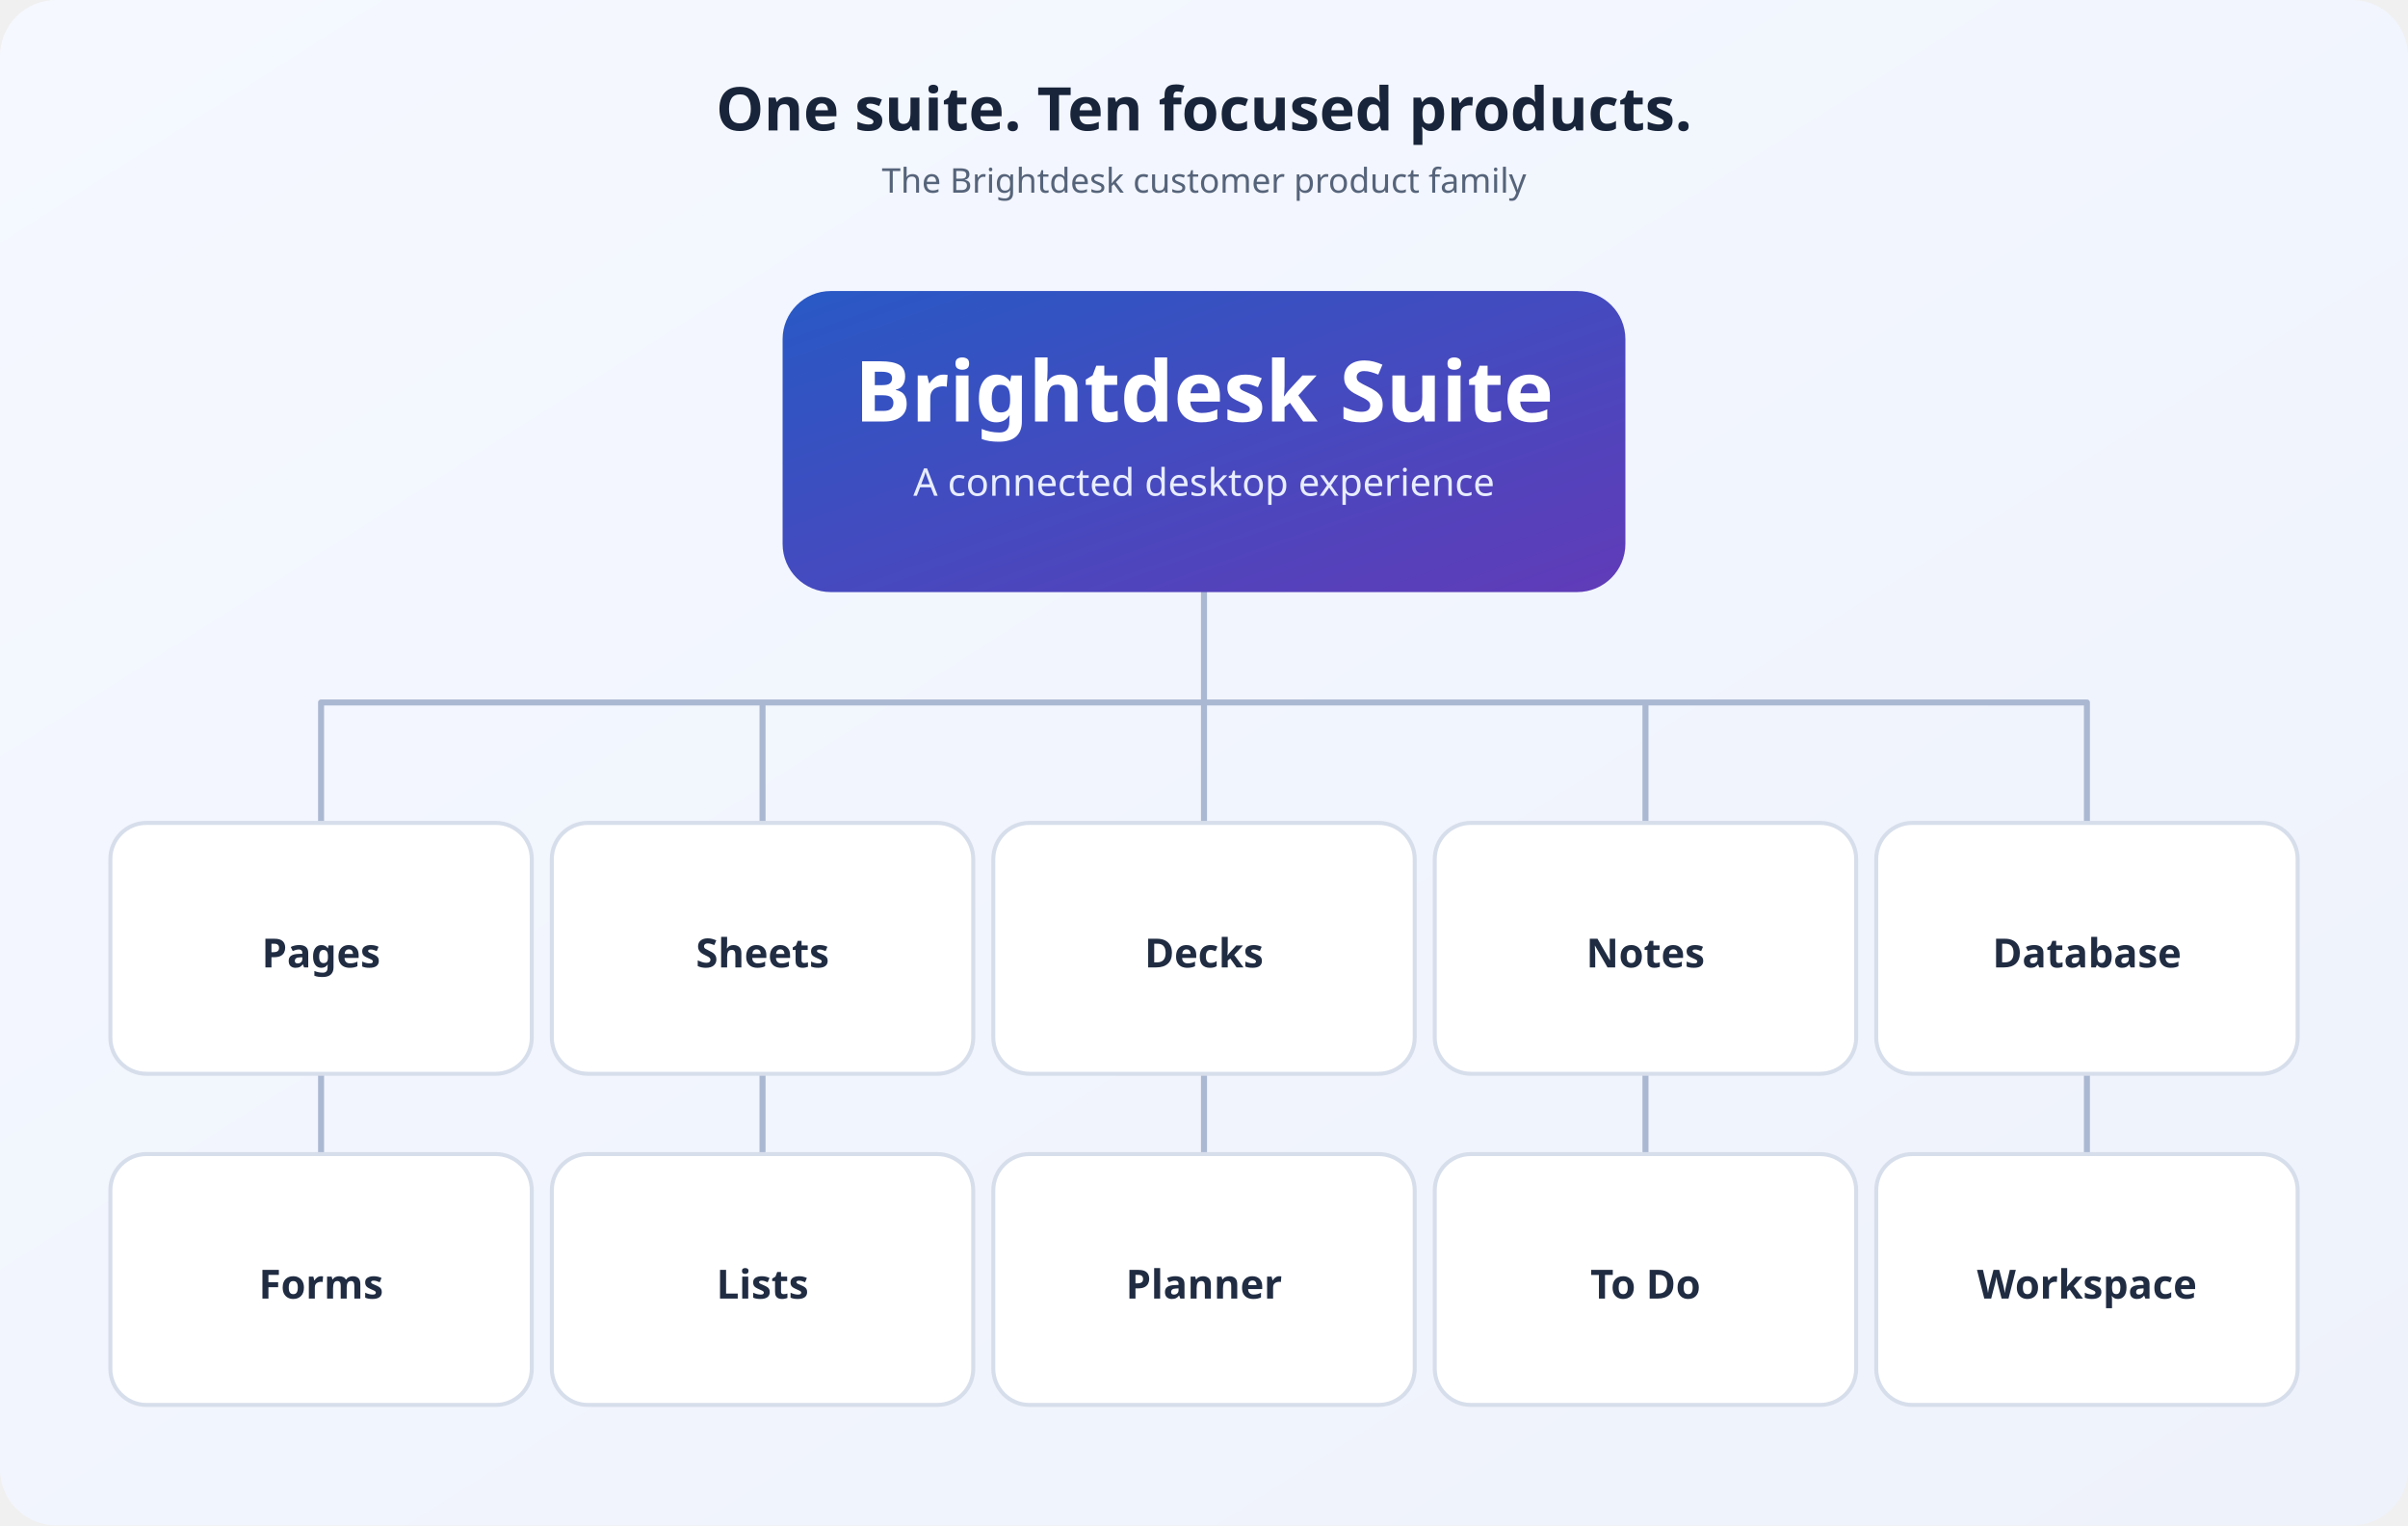
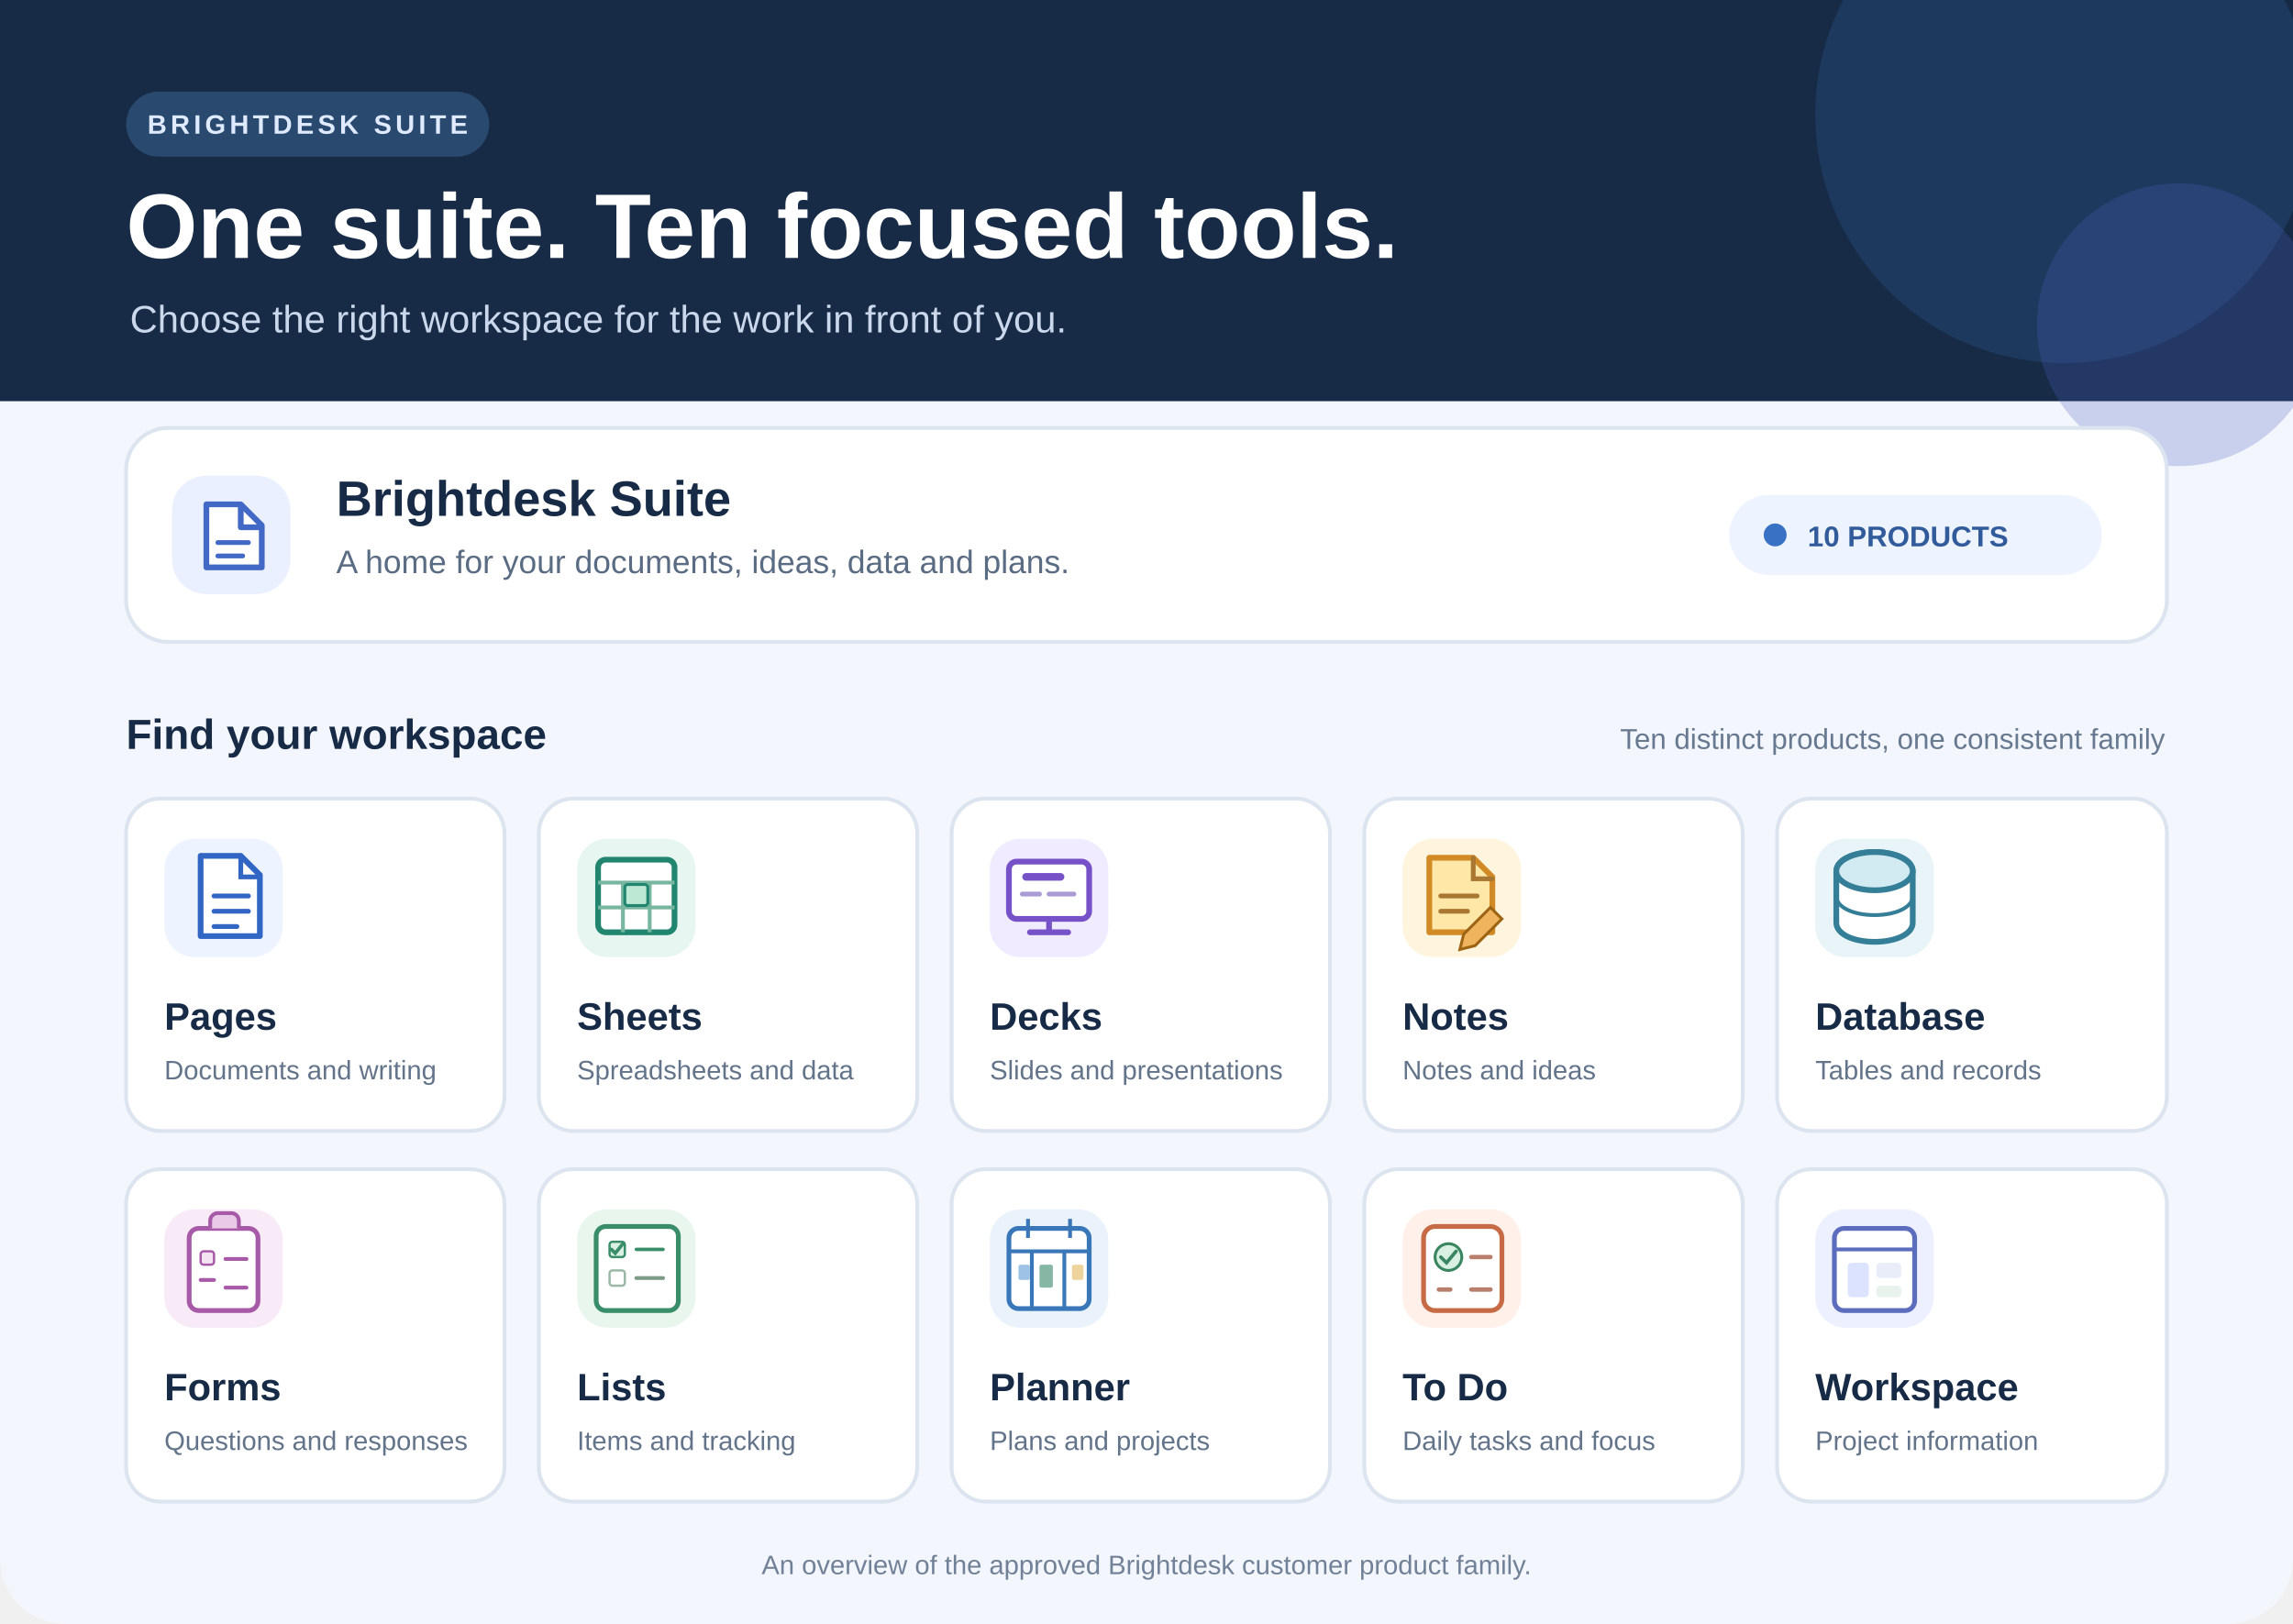
- <svg xmlns="http://www.w3.org/2000/svg" width="1200" height="760" viewBox="0 0 1200 760" role="img" aria-labelledby="title desc">
-   <defs>
-     <linearGradient id="bg" x1="0" y1="0" x2="1" y2="1">
-       <stop stop-color="#f5f8ff" />
-       <stop offset="1" stop-color="#eef2fb" />
-     </linearGradient>
-     <linearGradient id="brand" x1="0" y1="0" x2="1" y2="1">
-       <stop stop-color="#2859c5" />
-       <stop offset="1" stop-color="#613bb8" />
-     </linearGradient>
-     <style>.h{font:700 30px system-ui,sans-serif;fill:#18243a}.sub{font:500 17px system-ui,sans-serif;fill:#56647a}.name{font:650 20px system-ui,sans-serif;fill:#202c42}.line{stroke:#aab8d2;stroke-width:3;fill:none;stroke-linecap:round}.tile{fill:#fff;stroke:#d7deeb;stroke-width:2}</style>
-   </defs>
-   <rect width="1200" height="760" rx="28" fill="url(#bg)" />
-   <text x="600" y="65" text-anchor="middle" class="h">One suite. Ten focused products.</text>
-   <text x="600" y="96" text-anchor="middle" class="sub">The Brightdesk customer product family</text>
-   <path class="line" d="M600 295V350 M160 350H1040 M160 350V410 M380 350V410 M600 350V410 M820 350V410 M1040 350V410 M160 535V575 M380 535V575 M600 535V575 M820 535V575 M1040 535V575" />
-   <rect x="390" y="145" width="420" height="150" rx="24" fill="url(#brand)" />
-   <text x="600" y="210" text-anchor="middle" style="font:750 42px system-ui,sans-serif;fill:#fff">Brightdesk Suite</text>
-   <text x="600" y="247" text-anchor="middle" style="font:500 19px system-ui,sans-serif;fill:#e8edff">A connected desktop experience</text>
+ <svg xmlns="http://www.w3.org/2000/svg" width="1200" height="850" viewBox="0 0 1200 850" role="img" aria-labelledby="title desc">
+   <rect width="1200" height="850" rx="34" fill="#f3f6fc" />
+   <path d="M0 0h1200v210H0z" fill="#172b47" />
+   <circle cx="1080" cy="60" r="130" fill="#244a79" opacity=".45" />
+   <circle cx="1140" cy="170" r="74" fill="#4b5fc0" opacity=".25" />
+   <rect x="66" y="48" width="190" height="34" rx="17" fill="#29496f" />
+   <text x="161" y="70" text-anchor="middle" font-family="Arial,sans-serif" font-size="14" font-weight="700" letter-spacing="2" fill="#dfeaff">BRIGHTDESK SUITE</text>
+   <text x="66" y="135" font-family="Arial,sans-serif" font-size="48" font-weight="700" fill="#ffffff">One suite. Ten focused tools.</text>
+   <text x="68" y="174" font-family="Arial,sans-serif" font-size="20" fill="#cbd8ec">Choose the right workspace for the work in front of you.</text>
+   <rect x="66" y="224" width="1068" height="112" rx="22" fill="#ffffff" stroke="#dce4f0" stroke-width="2" />
+   <rect x="90" y="249" width="62" height="62" rx="18" fill="#eaf0ff" />
+   <path d="M108 264h18l11 11v22h-29z" fill="#ffffff" stroke="#4169c5" stroke-width="3" stroke-linejoin="round" />
+   <path d="M126 264v12h11" fill="none" stroke="#4169c5" stroke-width="3" stroke-linejoin="round" />
+   <path d="M114 284h16M114 291h13" stroke="#4169c5" stroke-width="2.5" stroke-linecap="round" />
+   <text x="176" y="270" font-family="Arial,sans-serif" font-size="26" font-weight="700" fill="#172b47">Brightdesk Suite</text>
+   <text x="176" y="300" font-family="Arial,sans-serif" font-size="17" fill="#5a6c83">A home for your documents, ideas, data and plans.</text>
+   <rect x="905" y="259" width="195" height="42" rx="21" fill="#edf3ff" />
+   <circle cx="929" cy="280" r="6" fill="#3972c5" />
+   <text x="946" y="286" font-family="Arial,sans-serif" font-size="15" font-weight="700" fill="#315b9a">10 PRODUCTS</text>
+   <text x="66" y="392" font-family="Arial,sans-serif" font-size="22" font-weight="700" fill="#172b47">Find your workspace</text>
+   <text x="1133" y="392" text-anchor="end" font-family="Arial,sans-serif" font-size="15" fill="#677990">Ten distinct products, one consistent family</text>
  <g>
-     <rect class="tile" x="55" y="410" width="210" height="125" rx="18" />
-     <text x="160" y="482" text-anchor="middle" class="name">Pages</text>
-     <rect class="tile" x="275" y="410" width="210" height="125" rx="18" />
-     <text x="380" y="482" text-anchor="middle" class="name">Sheets</text>
-     <rect class="tile" x="495" y="410" width="210" height="125" rx="18" />
-     <text x="600" y="482" text-anchor="middle" class="name">Decks</text>
-     <rect class="tile" x="715" y="410" width="210" height="125" rx="18" />
-     <text x="820" y="482" text-anchor="middle" class="name">Notes</text>
-     <rect class="tile" x="935" y="410" width="210" height="125" rx="18" />
-     <text x="1040" y="482" text-anchor="middle" class="name">Database</text>
-     <rect class="tile" x="55" y="575" width="210" height="125" rx="18" />
-     <text x="160" y="647" text-anchor="middle" class="name">Forms</text>
-     <rect class="tile" x="275" y="575" width="210" height="125" rx="18" />
-     <text x="380" y="647" text-anchor="middle" class="name">Lists</text>
-     <rect class="tile" x="495" y="575" width="210" height="125" rx="18" />
-     <text x="600" y="647" text-anchor="middle" class="name">Planner</text>
-     <rect class="tile" x="715" y="575" width="210" height="125" rx="18" />
-     <text x="820" y="647" text-anchor="middle" class="name">To Do</text>
-     <rect class="tile" x="935" y="575" width="210" height="125" rx="18" />
-     <text x="1040" y="647" text-anchor="middle" class="name">Workspace</text>
+     <rect x="66" y="418" width="198" height="174" rx="18" fill="#ffffff" stroke="#dce4f0" stroke-width="2" />
+     <rect x="86" y="439" width="62" height="62" rx="16" fill="#edf3ff" />
+     <path d="M105 448h21l10 10v32h-31z" fill="#fff" stroke="#3266c5" stroke-width="3" stroke-linejoin="round" />
+     <path d="M126 448v11h10M112 469h18M112 477h18M112 485h12" fill="none" stroke="#3266c5" stroke-width="2.5" stroke-linecap="round" />
+     <text x="86" y="539" font-family="Arial,sans-serif" font-size="20" font-weight="700" fill="#172b47">Pages</text>
+     <text x="86" y="565" font-family="Arial,sans-serif" font-size="14" fill="#63748a">Documents and writing</text>
  </g>
+   <g>
+     <rect x="282" y="418" width="198" height="174" rx="18" fill="#ffffff" stroke="#dce4f0" stroke-width="2" />
+     <rect x="302" y="439" width="62" height="62" rx="16" fill="#e7f6f0" />
+     <rect x="313" y="450" width="40" height="38" rx="4" fill="#fff" stroke="#21856f" stroke-width="3" />
+     <path d="M313 462h40M313 475h40M326 462v26M340 462v26" fill="none" stroke="#78b6a0" stroke-width="2" />
+     <rect x="327" y="463" width="12" height="11" rx="1.5" fill="#bde9d4" stroke="#21856f" stroke-width="1.5" />
+     <text x="302" y="539" font-family="Arial,sans-serif" font-size="20" font-weight="700" fill="#172b47">Sheets</text>
+     <text x="302" y="565" font-family="Arial,sans-serif" font-size="14" fill="#63748a">Spreadsheets and data</text>
+   </g>
+   <g>
+     <rect x="498" y="418" width="198" height="174" rx="18" fill="#ffffff" stroke="#dce4f0" stroke-width="2" />
+     <rect x="518" y="439" width="62" height="62" rx="16" fill="#f0ebff" />
+     <rect x="528" y="451" width="42" height="30" rx="4" fill="#fff" stroke="#7651c7" stroke-width="3" />
+     <rect x="535" y="457" width="22" height="4" rx="2" fill="#7651c7" />
+     <path d="M535 468h9M549 468h13" stroke="#aa9bd5" stroke-width="2.5" stroke-linecap="round" />
+     <path d="M549 481v7M539 488h20" stroke="#7651c7" stroke-width="3" stroke-linecap="round" />
+     <text x="518" y="539" font-family="Arial,sans-serif" font-size="20" font-weight="700" fill="#172b47">Decks</text>
+     <text x="518" y="565" font-family="Arial,sans-serif" font-size="14" fill="#63748a">Slides and presentations</text>
+   </g>
+   <g>
+     <rect x="714" y="418" width="198" height="174" rx="18" fill="#ffffff" stroke="#dce4f0" stroke-width="2" />
+     <rect x="734" y="439" width="62" height="62" rx="16" fill="#fff5df" />
+     <path d="M748 449h23l10 10v29h-33z" fill="#ffe7a8" stroke="#d18a25" stroke-width="3" stroke-linejoin="round" />
+     <path d="M771 449v11h10M754 469h19M754 477h14" fill="none" stroke="#a97732" stroke-width="2.5" stroke-linecap="round" />
+     <path d="M766 489l14-14 6 6-14 14-8 2z" fill="#f0b45e" stroke="#9d6414" stroke-width="1.5" />
+     <text x="734" y="539" font-family="Arial,sans-serif" font-size="20" font-weight="700" fill="#172b47">Notes</text>
+     <text x="734" y="565" font-family="Arial,sans-serif" font-size="14" fill="#63748a">Notes and ideas</text>
+   </g>
+   <g>
+     <rect x="930" y="418" width="204" height="174" rx="18" fill="#ffffff" stroke="#dce4f0" stroke-width="2" />
+     <rect x="950" y="439" width="62" height="62" rx="16" fill="#e8f4f8" />
+     <path d="M961 456c0-6 9-10 20-10s20 4 20 10v27c0 6-9 10-20 10s-20-4-20-10z" fill="#fff" stroke="#347e98" stroke-width="3" />
+     <ellipse cx="981" cy="456" rx="20" ry="10" fill="#d2eaf1" stroke="#347e98" stroke-width="3" />
+     <path d="M961 469c0 6 9 10 20 10s20-4 20-10" fill="none" stroke="#347e98" stroke-width="2" />
+     <text x="950" y="539" font-family="Arial,sans-serif" font-size="20" font-weight="700" fill="#172b47">Database</text>
+     <text x="950" y="565" font-family="Arial,sans-serif" font-size="14" fill="#63748a">Tables and records</text>
+   </g>
+   <g>
+     <rect x="66" y="612" width="198" height="174" rx="18" fill="#ffffff" stroke="#dce4f0" stroke-width="2" />
+     <rect x="86" y="633" width="62" height="62" rx="16" fill="#f8ebf7" />
+     <rect x="99" y="643" width="36" height="43" rx="5" fill="#fff" stroke="#a65aa7" stroke-width="2.5" />
+     <path d="M110 643v-4a4 4 0 0 1 4-4h7a4 4 0 0 1 4 4v4" fill="#e9c9e8" stroke="#a65aa7" stroke-width="2" />
+     <rect x="105" y="655" width="7" height="7" rx="1.5" fill="#f3e3f3" stroke="#a65aa7" stroke-width="1.2" />
+     <path d="M118 659h11M105 670h7M118 674h11" stroke="#a65aa7" stroke-width="2" stroke-linecap="round" />
+     <text x="86" y="733" font-family="Arial,sans-serif" font-size="20" font-weight="700" fill="#172b47">Forms</text>
+     <text x="86" y="759" font-family="Arial,sans-serif" font-size="14" fill="#63748a">Questions and responses</text>
+   </g>
+   <g>
+     <rect x="282" y="612" width="198" height="174" rx="18" fill="#ffffff" stroke="#dce4f0" stroke-width="2" />
+     <rect x="302" y="633" width="62" height="62" rx="16" fill="#e9f6ee" />
+     <rect x="312" y="642" width="43" height="44" rx="5" fill="#fff" stroke="#398d68" stroke-width="2.5" />
+     <rect x="319" y="650" width="8" height="8" rx="1.5" fill="#d9f0e2" stroke="#398d68" stroke-width="1.2" />
+     <path d="M320 654l2 2 4-5M333 654h14" fill="none" stroke="#398d68" stroke-width="1.8" stroke-linecap="round" />
+     <rect x="319" y="665" width="8" height="8" rx="1.5" fill="#fff" stroke="#9ab8a5" stroke-width="1.2" />
+     <path d="M333 669h14" stroke="#7c9b88" stroke-width="2" stroke-linecap="round" />
+     <text x="302" y="733" font-family="Arial,sans-serif" font-size="20" font-weight="700" fill="#172b47">Lists</text>
+     <text x="302" y="759" font-family="Arial,sans-serif" font-size="14" fill="#63748a">Items and tracking</text>
+   </g>
+   <g>
+     <rect x="498" y="612" width="198" height="174" rx="18" fill="#ffffff" stroke="#dce4f0" stroke-width="2" />
+     <rect x="518" y="633" width="62" height="62" rx="16" fill="#eaf2fb" />
+     <rect x="528" y="643" width="42" height="42" rx="5" fill="#fff" stroke="#3977b9" stroke-width="2.5" />
+     <path d="M528 655h42M540 655v30M557 655v30M538 638v10M560 638v10" fill="none" stroke="#3977b9" stroke-width="2" />
+     <rect x="533" y="662" width="6" height="8" rx="1" fill="#9dc2e6" />
+     <rect x="544" y="662" width="7" height="12" rx="1" fill="#85b7a4" />
+     <rect x="561" y="662" width="6" height="8" rx="1" fill="#efd39c" />
+     <text x="518" y="733" font-family="Arial,sans-serif" font-size="20" font-weight="700" fill="#172b47">Planner</text>
+     <text x="518" y="759" font-family="Arial,sans-serif" font-size="14" fill="#63748a">Plans and projects</text>
+   </g>
+   <g>
+     <rect x="714" y="612" width="198" height="174" rx="18" fill="#ffffff" stroke="#dce4f0" stroke-width="2" />
+     <rect x="734" y="633" width="62" height="62" rx="16" fill="#fff0e9" />
+     <rect x="745" y="642" width="41" height="44" rx="6" fill="#fff" stroke="#c66b46" stroke-width="2.5" />
+     <circle cx="758" cy="658" r="7" fill="#d8f0e2" stroke="#39855f" stroke-width="1.5" />
+     <path d="M754 658l3 3 5-6" fill="none" stroke="#39855f" stroke-width="1.8" stroke-linecap="round" />
+     <path d="M770 658h10M753 675h6M770 675h10" stroke="#b8806c" stroke-width="2.3" stroke-linecap="round" />
+     <text x="734" y="733" font-family="Arial,sans-serif" font-size="20" font-weight="700" fill="#172b47">To Do</text>
+     <text x="734" y="759" font-family="Arial,sans-serif" font-size="14" fill="#63748a">Daily tasks and focus</text>
+   </g>
+   <g>
+     <rect x="930" y="612" width="204" height="174" rx="18" fill="#ffffff" stroke="#dce4f0" stroke-width="2" />
+     <rect x="950" y="633" width="62" height="62" rx="16" fill="#edf0ff" />
+     <rect x="960" y="643" width="42" height="43" rx="5" fill="#fff" stroke="#5c6dbe" stroke-width="2.5" />
+     <path d="M960 654h42" stroke="#5c6dbe" stroke-width="2" />
+     <rect x="967" y="661" width="11" height="18" rx="2" fill="#dce3ff" />
+     <rect x="982" y="661" width="13" height="8" rx="2" fill="#e9edf9" />
+     <rect x="982" y="673" width="13" height="6" rx="2" fill="#e8f3ed" />
+     <text x="950" y="733" font-family="Arial,sans-serif" font-size="20" font-weight="700" fill="#172b47">Workspace</text>
+     <text x="950" y="759" font-family="Arial,sans-serif" font-size="14" fill="#63748a">Project information</text>
+   </g>
+   <text x="600" y="824" text-anchor="middle" font-family="Arial,sans-serif" font-size="14" fill="#718198">An overview of the approved Brightdesk customer product family.</text>
</svg>
